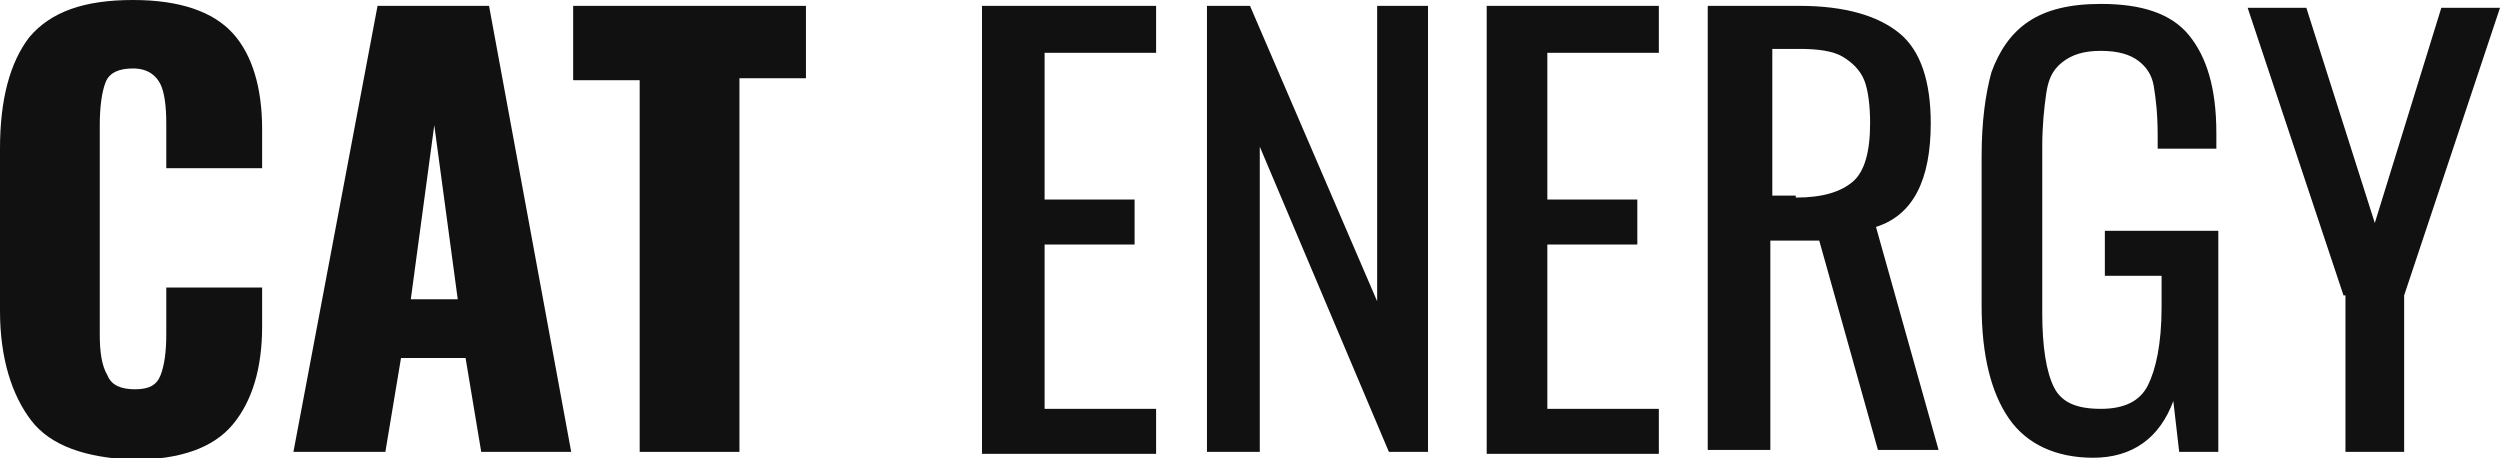
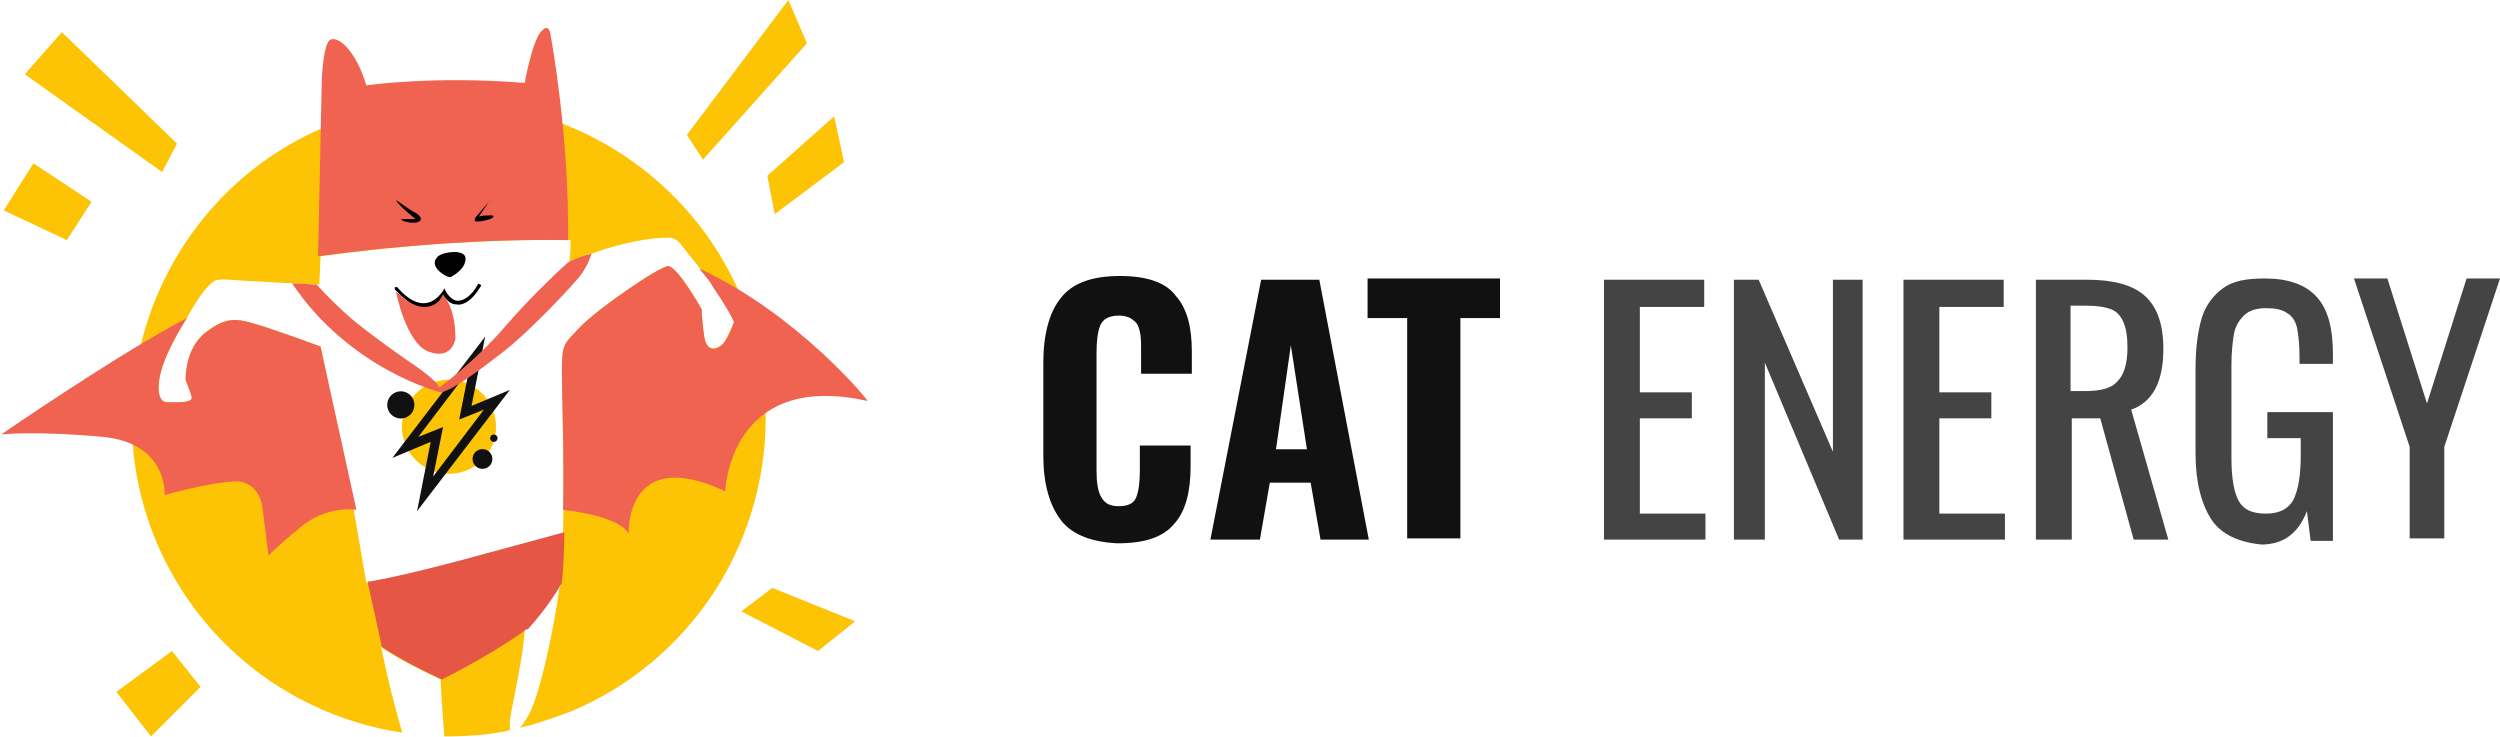
- <svg xmlns="http://www.w3.org/2000/svg" version="1.1" id="Layer_1" x="0px" y="0px" viewBox="0 0 127.8 23.4" style="enable-background:new 0 0 127.8 23.4;" xml:space="preserve">
-   <style type="text/css">
-     .st0 {
-       fill: #111111;
-     }
-   </style>
-   <g>
-     <path class="st0" d="M1.6,21.5c-1-1.3-1.6-3.2-1.6-5.6V7.6c0-2.5,0.5-4.4,1.5-5.7C2.6,0.6,4.3,0,6.8,0c2.4,0,4.1,0.6,5.1,1.7     c1,1.1,1.5,2.8,1.5,4.9v2H8.5V6.3c0-0.9-0.1-1.6-0.3-2S7.6,3.5,6.8,3.5c-0.7,0-1.2,0.2-1.4,0.7S5.1,5.5,5.1,6.4v10.7     c0,0.9,0.1,1.6,0.4,2.1c0.2,0.5,0.7,0.7,1.4,0.7c0.7,0,1.1-0.2,1.3-0.7c0.2-0.5,0.3-1.2,0.3-2.1v-2.4h4.9v2c0,2.1-0.5,3.8-1.5,5     c-1,1.2-2.7,1.8-5.1,1.8C4.4,23.4,2.6,22.8,1.6,21.5z" />
-     <path class="st0" d="M19.3,0.3h5.7l4.2,22.8h-4.6l-0.8-4.8h-3.3l-0.8,4.8H15L19.3,0.3z M23.4,15.3l-1.2-8.9L21,15.3H23.4z" />
-     <path class="st0" d="M32.7,4.1h-3.4V0.3h11.9v3.7h-3.4v19.1h-5.1V4.1z" />
-     <path class="st0" d="M50.3,0.3h8.8v2.4h-5.7v7.5h4.6v2.3h-4.6v8.4h5.7v2.3h-8.9V0.3z" />
-     <path class="st0" d="M61.7,0.3h2.2l6.5,15.1V0.3h2.6v22.8h-2L64.4,7.5v15.6h-2.7V0.3z" />
-     <path class="st0" d="M76,0.3h8.8v2.4h-5.7v7.5h4.6v2.3h-4.6v8.4h5.7v2.3H76V0.3z" />
-     <path class="st0" d="M87.4,0.3H92c2.3,0,4,0.5,5.1,1.4c1.1,0.9,1.6,2.5,1.6,4.6c0,2.9-0.9,4.7-2.8,5.3l3.2,11.4H96l-3-10.7h-2.5     v10.7h-3.2V0.3z M91.8,10.1c1.4,0,2.3-0.3,2.9-0.8c0.6-0.5,0.9-1.5,0.9-3c0-0.9-0.1-1.7-0.3-2.2c-0.2-0.5-0.6-0.9-1.1-1.2     c-0.5-0.3-1.3-0.4-2.2-0.4h-1.4v7.5H91.8z" />
-     <path class="st0" d="M102.7,21.4c-0.9-1.3-1.4-3.2-1.4-5.8V8c0-1.8,0.2-3.2,0.5-4.3c0.4-1.1,1-2,1.9-2.6s2.1-0.9,3.7-0.9     c2.1,0,3.6,0.5,4.5,1.6s1.4,2.7,1.4,5v0.8h-3V6.9c0-1.1-0.1-1.9-0.2-2.5c-0.1-0.6-0.4-1-0.8-1.3c-0.4-0.3-1-0.5-1.9-0.5     c-0.9,0-1.5,0.2-2,0.6s-0.7,0.9-0.8,1.6s-0.2,1.6-0.2,2.7V16c0,1.7,0.2,3,0.6,3.8c0.4,0.8,1.2,1.1,2.4,1.1c1.2,0,2-0.4,2.4-1.2     c0.4-0.8,0.7-2.1,0.7-4v-1.6h-2.9v-2.3h5.8v11.3h-2l-0.3-2.6c-0.7,1.9-2.1,2.9-4.1,2.9C105.1,23.4,103.6,22.7,102.7,21.4z" />
-     <path class="st0" d="M119.8,15.1l-4.9-14.7h3l3.5,11l3.4-11h3l-4.9,14.7v8h-3V15.1z" />
-   </g>
+ <svg xmlns="http://www.w3.org/2000/svg" id="Layer_1" viewBox="0 0 202 59.5">
+   <style>.st0{fill:#fdc305}.st1{fill:#f06351}.st3{fill:#111}.st4{fill:#444}</style>
+   <path class="st0" d="M59.9 24C54.4 11 39.4 4.8 26.4 10.2S7.2 30.7 12.6 43.7c3.6 8.6 11.3 14.2 19.9 15.5-.6-2.1-1.2-4.4-1.7-6.9 1.5 1 3.1 1.8 4.8 2.6 0 0 .1 2.2.3 4.6 1.8 0 3.6-.1 5.3-.5v-.8c.3-1.9 1.1-5.2 1.2-7.4 1.1-1.1 2.1-2.3 2.9-3.7 0 .1 0 .3-.1.4-.6 4.3-1.7 8.8-2.4 10.1-.2.4-.5.9-.8 1.2 1.4-.3 2.7-.8 4.1-1.3C59.2 52 65.3 37 59.9 24zm-1.5 3.8c-.4.4-1.3.7-1.5-.6s-.2-2.2-.2-2.2-1.9-3.4-2.7-3.5c-.7 0-5.8 3.5-7.2 5-1.2 1.3-1.4 1.2-1.4 3.5 0 1.7.2 8.2.1 13.1 0 0-2.2.6-8.1 2.2-6 1.6-7.8 1.8-7.8 1.8l-1-5.8L25.9 28s-3.8-1.4-5.2-1.8c-1.4-.4-2.3-.7-4 .6-1.8 1.3-1.7 3.9-1.7 3.9s.4 1 .5 1.4c0 .5-1.2.4-2 .4s-.9-1.4-.3-3.1c.6-1.7 1.9-3.7 1.9-3.7s1.2-2.3 2.1-2.9c0 0 .1-.3 1.3-.2 1.1.1 7.3.4 7.3.4l.1-2.3c6.7-.9 13.5-1.4 20.2-1.3 0 .6 0 1.2-.1 1.8 0 0 4.4-2 8.1-2 0 0 .4 0 .8.4.3.4 2.4 3 2.7 3.4.2.4 1.2 1.7 1.8 3-.1 0-.6 1.3-1 1.8z" />
+   <path class="st1" d="M56.5 21.7c.5.6.9 1.1 1 1.3.2.4 1.2 1.7 1.8 3 0 0-.4 1.3-.9 1.8s-1.3.7-1.5-.6-.2-2.2-.2-2.2-1.9-3.4-2.7-3.5c-.7 0-5.8 3.5-7.2 5-1.2 1.3-1.4 1.2-1.4 3.5 0 1.5.2 6.6.1 11.2 1.8.2 4.5.7 5.3 1.9 0 0-.3-7.2 7.8-3.4 0 0 .3-9.8 11.5-7.3.1 0-5.6-7-13.6-10.7zM45.9 19.4c.1-8.5-1.4-16.5-1.4-16.5s-.1-1.3-.9-.2c-.7 1.1-1.2 4-1.2 4-7.4-.6-12.8.2-12.8.2-.8-2.7-2.2-4-2.9-3.7-.6.3-.7 3.3-.7 3.3l-.3 14.2c6.7-.9 13.5-1.4 20.2-1.3z" />
+   <path d="M45.4 47.1c.1-1.1.2-2.5.2-4.1 0 0-2.2.6-8.1 2.2-6 1.6-7.8 1.8-7.8 1.8l1.1 5c0 .1 0 .2.1.3 1.5 1 3.1 1.8 4.8 2.6 4.4-2.2 6.9-4.1 6.9-4.1v.1c1-1.1 2-2.4 2.8-3.8z" fill="#e55645" />
+   <path d="M32 16.2c0-.1 1 .7 1.4.9.4.2.6.4.6.6 0 .2-.3.3-.6.3s-.9-.1-1-.3h1.2c.1.1-1.3-1-1.6-1.5zM39.5 16.3l-1.1 1.3c0 .1-.2.3.2.3s1.1-.2 1.2-.3c.1-.1.1-.2-.1-.2s-.7 0-1 .1l.8-1.2c.1 0 .1-.1 0 0zM36.4 22.4s.8-.4 1.1-1c.3-.7 0-.9-.4-1s-1.3 0-1.7.3c-.4.4-.3.7-.1 1 .2.3.8.7 1.1.7z" />
+   <path class="st1" d="M35.9 23.7s-.2.4-.5.6c-.2.2-.6.4-1 .4-.6 0-1.1-.2-1.5-.4-.2-.1-.4-.3-.5-.4-.2-.2-.4-.3-.4-.3s.8 4.1 2.6 4.8c1.8.7 2.2-.8 2.2-1.1 0-.3 0-2.1-.8-3.2.1-.5 0-.3-.1-.4z" />
+   <path d="M34.3 24.8c-1.3 0-2.3-1.4-2.4-1.4v-.2h.2s1 1.3 2.1 1.3c.6 0 1.1-.3 1.6-1l.1-.2.1.2s.4.8 1 .8c.5 0 1.1-.4 1.6-1.3 0-.1.1-.1.2 0 .1 0 .1.1 0 .2-.6 1-1.3 1.5-1.9 1.4-.6 0-.9-.5-1.1-.8-.3.7-.9 1-1.5 1z" />
+   <ellipse transform="rotate(-22.676 36.253 34.547)" class="st0" cx="36.3" cy="34.5" rx="3.8" ry="3.8" />
+   <path class="st3" d="M41.2 31.5l-3.1 1.3 1.1-5.6-7.5 9.8 3.1-1.3-1.1 5.6 7.5-9.8zm-7.4 3.8l4.1-5.4-.8 4 2-.8-4.1 5.4.8-4-2 .8z" />
+   <ellipse transform="rotate(-22.676 32.435 32.742)" class="st3" cx="32.4" cy="32.7" rx="1.1" ry="1.1" />
+   <ellipse transform="rotate(-22.676 38.956 37.134)" class="st3" cx="39" cy="37.1" rx=".8" ry=".8" />
+   <ellipse transform="rotate(-22.676 39.92 35.398)" class="st3" cx="39.9" cy="35.4" rx=".3" ry=".3" />
+   <path class="st1" d="M45.9 21.2s-2.6 2.3-5.1 5.2-5.3 4.9-5.3 4.9c-.2-.5-1.6-1.5-1.6-1.5s-3.1-2.1-5.2-3.8c-1.2-1-2.4-2.2-3.1-3-.3 0-1.1-.1-2-.1 4.7 7 12 8.8 12 8.8.9-.1 3.3-1.9 5.1-3.3 1.8-1.4 4.8-4.5 6-5.9.6-.7.9-1.4 1.1-2-1.2.3-1.9.7-1.9.7z" />
+   <path class="st0" d="M65.2 3.5l-8.4 9.4-1.3-2L63.7 0zM62.6 17.3l5.6-4.2-.8-3.7-5.4 4.8zM59.9 49.4l6.2 3.2 3-2.4-6.7-2.7zM2 6l3-3.4 9.3 9-1.2 2.3zM7.4 16.3l-4.7-3.1L.3 17l5.1 2.4zM13.9 52.6l-4.5 3.3 2.8 3.6 4-4z" />
+   <path class="st1" d="M25.9 28s-3.8-1.4-5.2-1.8c-1.4-.4-2.3-.7-4 .6-1.8 1.3-1.7 3.9-1.7 3.9s.4 1 .5 1.4c0 .5-1.2.4-2 .4s-.9-1.4-.3-3.1c.6-1.7 1.9-3.7 1.9-3.7-5.4 2.8-15 9.4-15 9.4s2.9-.3 8.2.2c5.3.5 5 4.7 5 4.7s3.5-1 5.6-1.1c2.1-.1 2.3 2.1 2.3 2.1l.5 3.9s.5-.6 2.7-2.4c1.9-1.5 3.9-1.4 4.4-1.3L25.9 28z" />
+   <path class="st3" d="M85.7 42c-.9-1.2-1.4-2.9-1.4-5.2v-7.5c0-2.3.5-4.1 1.4-5.2.9-1.2 2.5-1.8 4.8-1.8 2.1 0 3.7.5 4.5 1.6.9 1 1.3 2.5 1.3 4.5v1.8h-4.1v-1.9c0-.6 0-1.1-.1-1.5-.1-.4-.2-.7-.5-.9-.2-.2-.6-.4-1.2-.4-.8 0-1.3.3-1.5.8-.2.5-.3 1.2-.3 2.2V38c0 1 .1 1.7.4 2.2.3.5.7.7 1.4.7s1.2-.2 1.4-.7c.2-.5.3-1.2.3-2.2v-2h4.1v1.7c0 2-.4 3.6-1.3 4.6-.9 1.1-2.4 1.6-4.6 1.6-2.1-.1-3.7-.7-4.6-1.9zM101.9 22.6h4.7l4 21h-3.9l-.8-4.6h-3.3l-.8 4.6h-4l4.1-21zm3.7 13.7l-1.3-8.4-1.2 8.4h2.5zM113.7 25.7h-3.2v-3.2h10.7v3.2H118v17.8h-4.3V25.7z" />
+   <path class="st4" d="M129.6 22.6h8.1v2.2h-5.2v6.9h4.2v2.1h-4.2v7.7h5.3v2.1h-8.2v-21zM140.1 22.6h2l6 13.9V22.6h2.4v21h-1.9l-6-14.3v14.3h-2.5v-21zM153.8 22.6h8.1v2.2h-5.2v6.9h4.2v2.1h-4.2v7.7h5.3v2.1h-8.2v-21zM164.4 22.6h4.2c2.1 0 3.7.4 4.7 1.3s1.5 2.3 1.5 4.3c0 2.7-.9 4.3-2.6 4.9l3 10.5h-2.8l-2.7-9.8h-2.3v9.8h-2.9v-21zm4 9c1.3 0 2.2-.2 2.7-.8.5-.5.8-1.4.8-2.7 0-.9-.1-1.5-.3-2-.2-.5-.5-.9-1-1.1-.5-.2-1.2-.3-2-.3h-1.3v6.9h1.1zM178.7 42c-.8-1.2-1.3-3-1.3-5.3v-7c0-1.6.2-3 .5-4s.9-1.8 1.7-2.4c.8-.6 1.9-.8 3.4-.8 1.9 0 3.3.5 4.2 1.5.9 1 1.3 2.5 1.3 4.6v.8h-2.7v-.6c0-1-.1-1.8-.2-2.3-.1-.5-.4-1-.8-1.2-.4-.3-1-.4-1.7-.4-.8 0-1.4.2-1.8.6-.4.4-.7.9-.8 1.5-.1.6-.2 1.4-.2 2.5V37c0 1.6.2 2.8.6 3.5.4.7 1.1 1 2.2 1s1.8-.4 2.2-1.1c.4-.8.6-2 .6-3.6v-1.4h-2.7v-2.1h5.3v10.4h-1.8l-.3-2.4c-.7 1.8-1.9 2.7-3.7 2.7-1.8-.2-3.2-.8-4-2zM194.7 36.1l-4.5-13.6h2.7l3.2 10.1 3.2-10.1h2.7l-4.5 13.6v7.4h-2.8v-7.4z" />
</svg>
